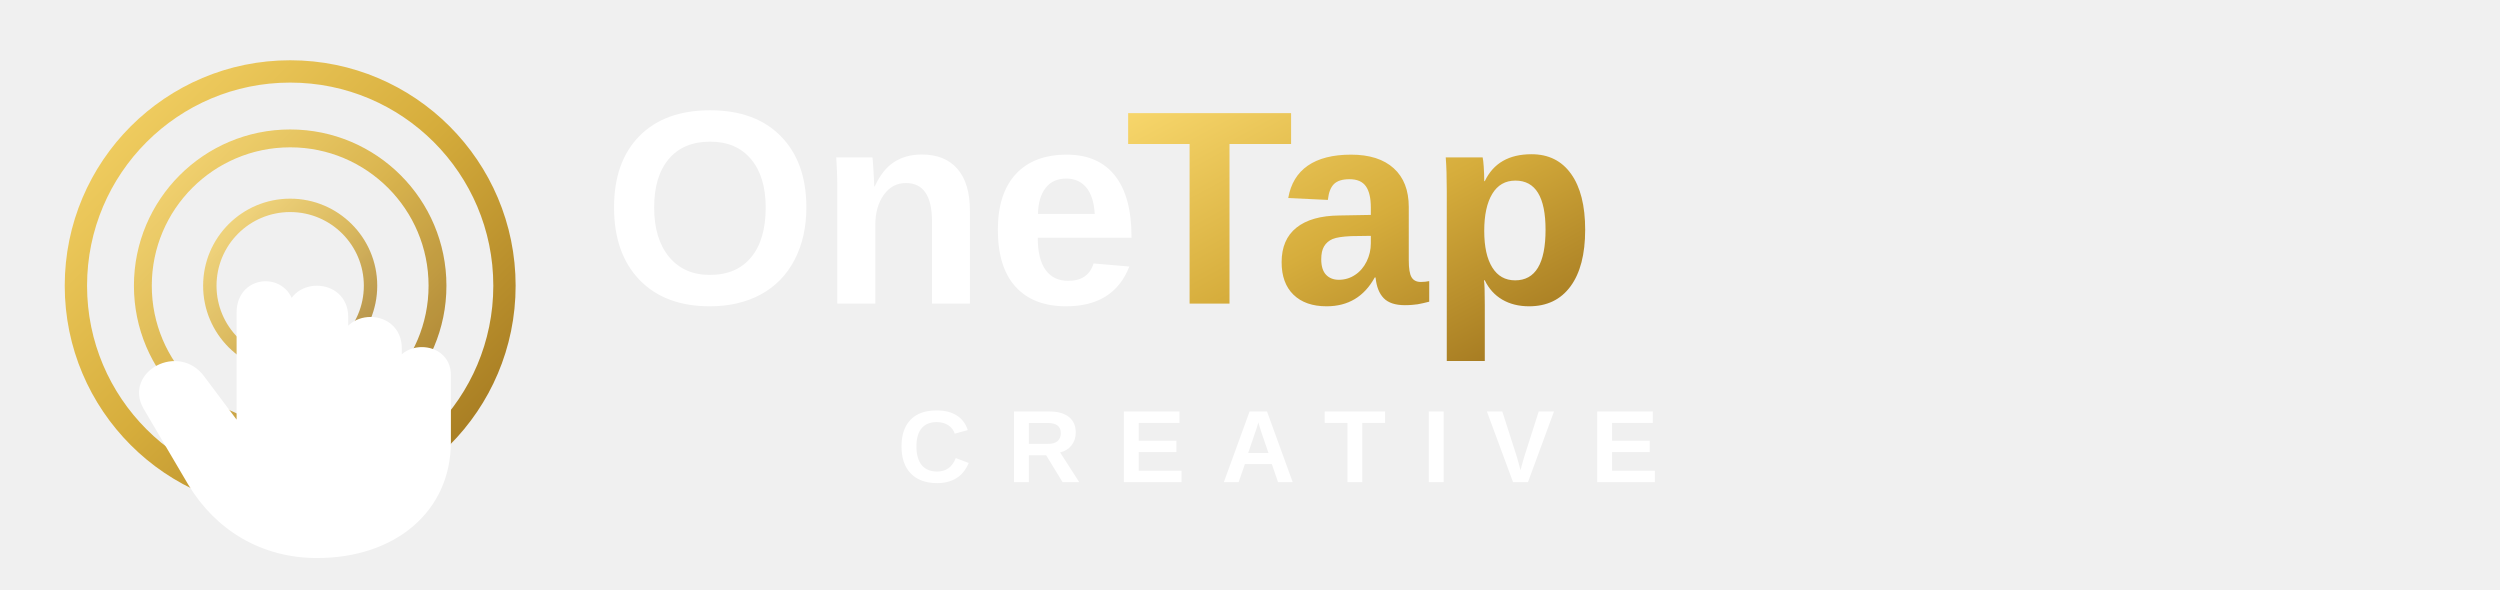
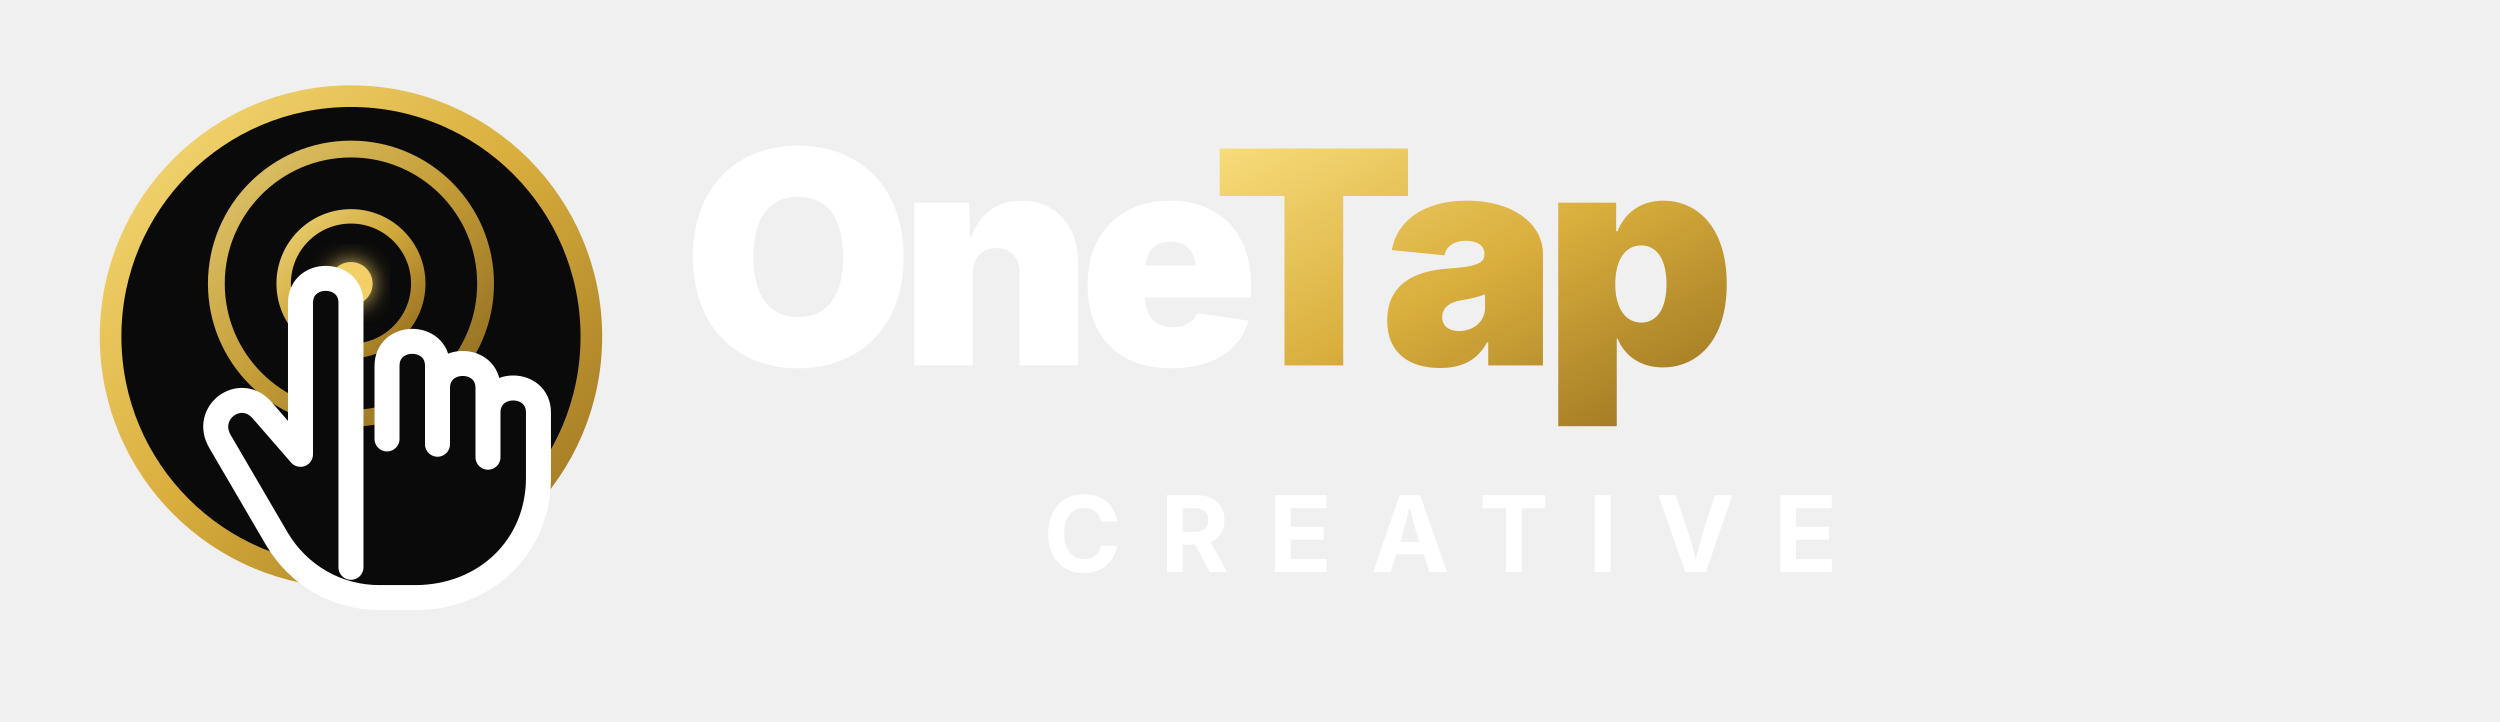
- <svg xmlns="http://www.w3.org/2000/svg" viewBox="0 0 560 132" role="img" aria-labelledby="title desc">
+ <svg xmlns="http://www.w3.org/2000/svg" viewBox="0 0 520 150" role="img" aria-labelledby="logoTitle logoDesc">
  <defs>
-     <linearGradient id="gold" x1="0" y1="0" x2="1" y2="1">
-       <stop offset="0" stop-color="#f7d66b" />
-       <stop offset="0.48" stop-color="#d6ad3c" />
-       <stop offset="1" stop-color="#9b701c" />
+     <linearGradient id="otGold" x1="0" y1="0" x2="1" y2="1">
+       <stop offset="0" stop-color="#f7dc7a" />
+       <stop offset="0.48" stop-color="#d9ae3d" />
+       <stop offset="1" stop-color="#98701e" />
    </linearGradient>
+     <filter id="softGlow" x="-40%" y="-40%" width="180%" height="180%">
+       <feGaussianBlur stdDeviation="2.2" result="blur" />
+       <feMerge>
+         <feMergeNode in="blur" />
+         <feMergeNode in="SourceGraphic" />
+       </feMerge>
+     </filter>
  </defs>
-   <g transform="translate(7 6)">
-     <circle cx="58" cy="58" r="48" fill="none" stroke="url(#gold)" stroke-width="5" />
-     <circle cx="58" cy="58" r="33" fill="none" stroke="url(#gold)" stroke-width="4" opacity=".9" />
-     <circle cx="58" cy="58" r="18" fill="none" stroke="url(#gold)" stroke-width="3" opacity=".8" />
-     <path d="M58 64v39M58 65c0-8 12-8 12 0v17M70 72c0-8 12-8 12 0v15M82 78c0-7 11-7 11 0v15c0 15-12 25-29 25-12 0-22-6-28-16l-10-17c-4-7 7-13 12-6l9 12V64c0-8 11-8 11 0z" fill="#fff" stroke="#fff" stroke-linejoin="round" stroke-linecap="round" stroke-width="2" />
+   <g transform="translate(8 5)">
+     <circle cx="65" cy="65" r="50" fill="#0a0a0a" stroke="url(#otGold)" stroke-width="4.5" />
+     <circle cx="65" cy="54" r="28" fill="none" stroke="url(#otGold)" stroke-width="3.5" opacity=".9" />
+     <circle cx="65" cy="54" r="14" fill="none" stroke="url(#otGold)" stroke-width="3" opacity=".95" />
+     <circle cx="65" cy="54" r="4.5" fill="#f3cf68" filter="url(#softGlow)" />
+     <path d="M65 113V58c0-6.8-10.5-6.8-10.5 0v31.5l-8-9.2c-4.6-5.2-12.3.6-8.7 6.6l11.8 20.2c4.5 7.6 12.5 12.2 21.3 12.2h7.4c14.7 0 25.7-10.6 25.7-24.9V80.8c0-6.8-10.5-6.8-10.5 0v9.3-14.4c0-6.8-10.5-6.8-10.5 0v11.7-16.3c0-6.8-10.5-6.8-10.5 0v15.2" fill="#0a0a0a" stroke="#ffffff" stroke-width="5.2" stroke-linecap="round" stroke-linejoin="round" />
  </g>
-   <text x="135" y="68" font-family="Arial, Helvetica, sans-serif" font-size="62" font-weight="800" fill="#fff">One</text>
-   <text x="252" y="68" font-family="Arial, Helvetica, sans-serif" font-size="62" font-weight="800" fill="url(#gold)">Tap</text>
-   <path d="M138 101h50M423 101h50" stroke="url(#gold)" stroke-width="3" stroke-linecap="round" />
-   <text x="201" y="108" font-family="Arial, Helvetica, sans-serif" font-size="23" font-weight="700" letter-spacing="8" fill="#fff">CREATIVE</text>
+   <g font-family="Inter, Arial, Helvetica, sans-serif">
+     <text x="142" y="76" font-size="62" font-weight="850" letter-spacing="-3" fill="#ffffff">One</text>
+     <text x="252" y="76" font-size="62" font-weight="850" letter-spacing="-3" fill="url(#otGold)">Tap</text>
+     <line x1="145" y1="111" x2="198" y2="111" stroke="url(#otGold)" stroke-width="3" stroke-linecap="round" />
+     <text x="217" y="119" font-size="22" font-weight="750" letter-spacing="8" fill="#ffffff">CREATIVE</text>
+     <line x1="421" y1="111" x2="474" y2="111" stroke="url(#otGold)" stroke-width="3" stroke-linecap="round" />
+   </g>
</svg>
